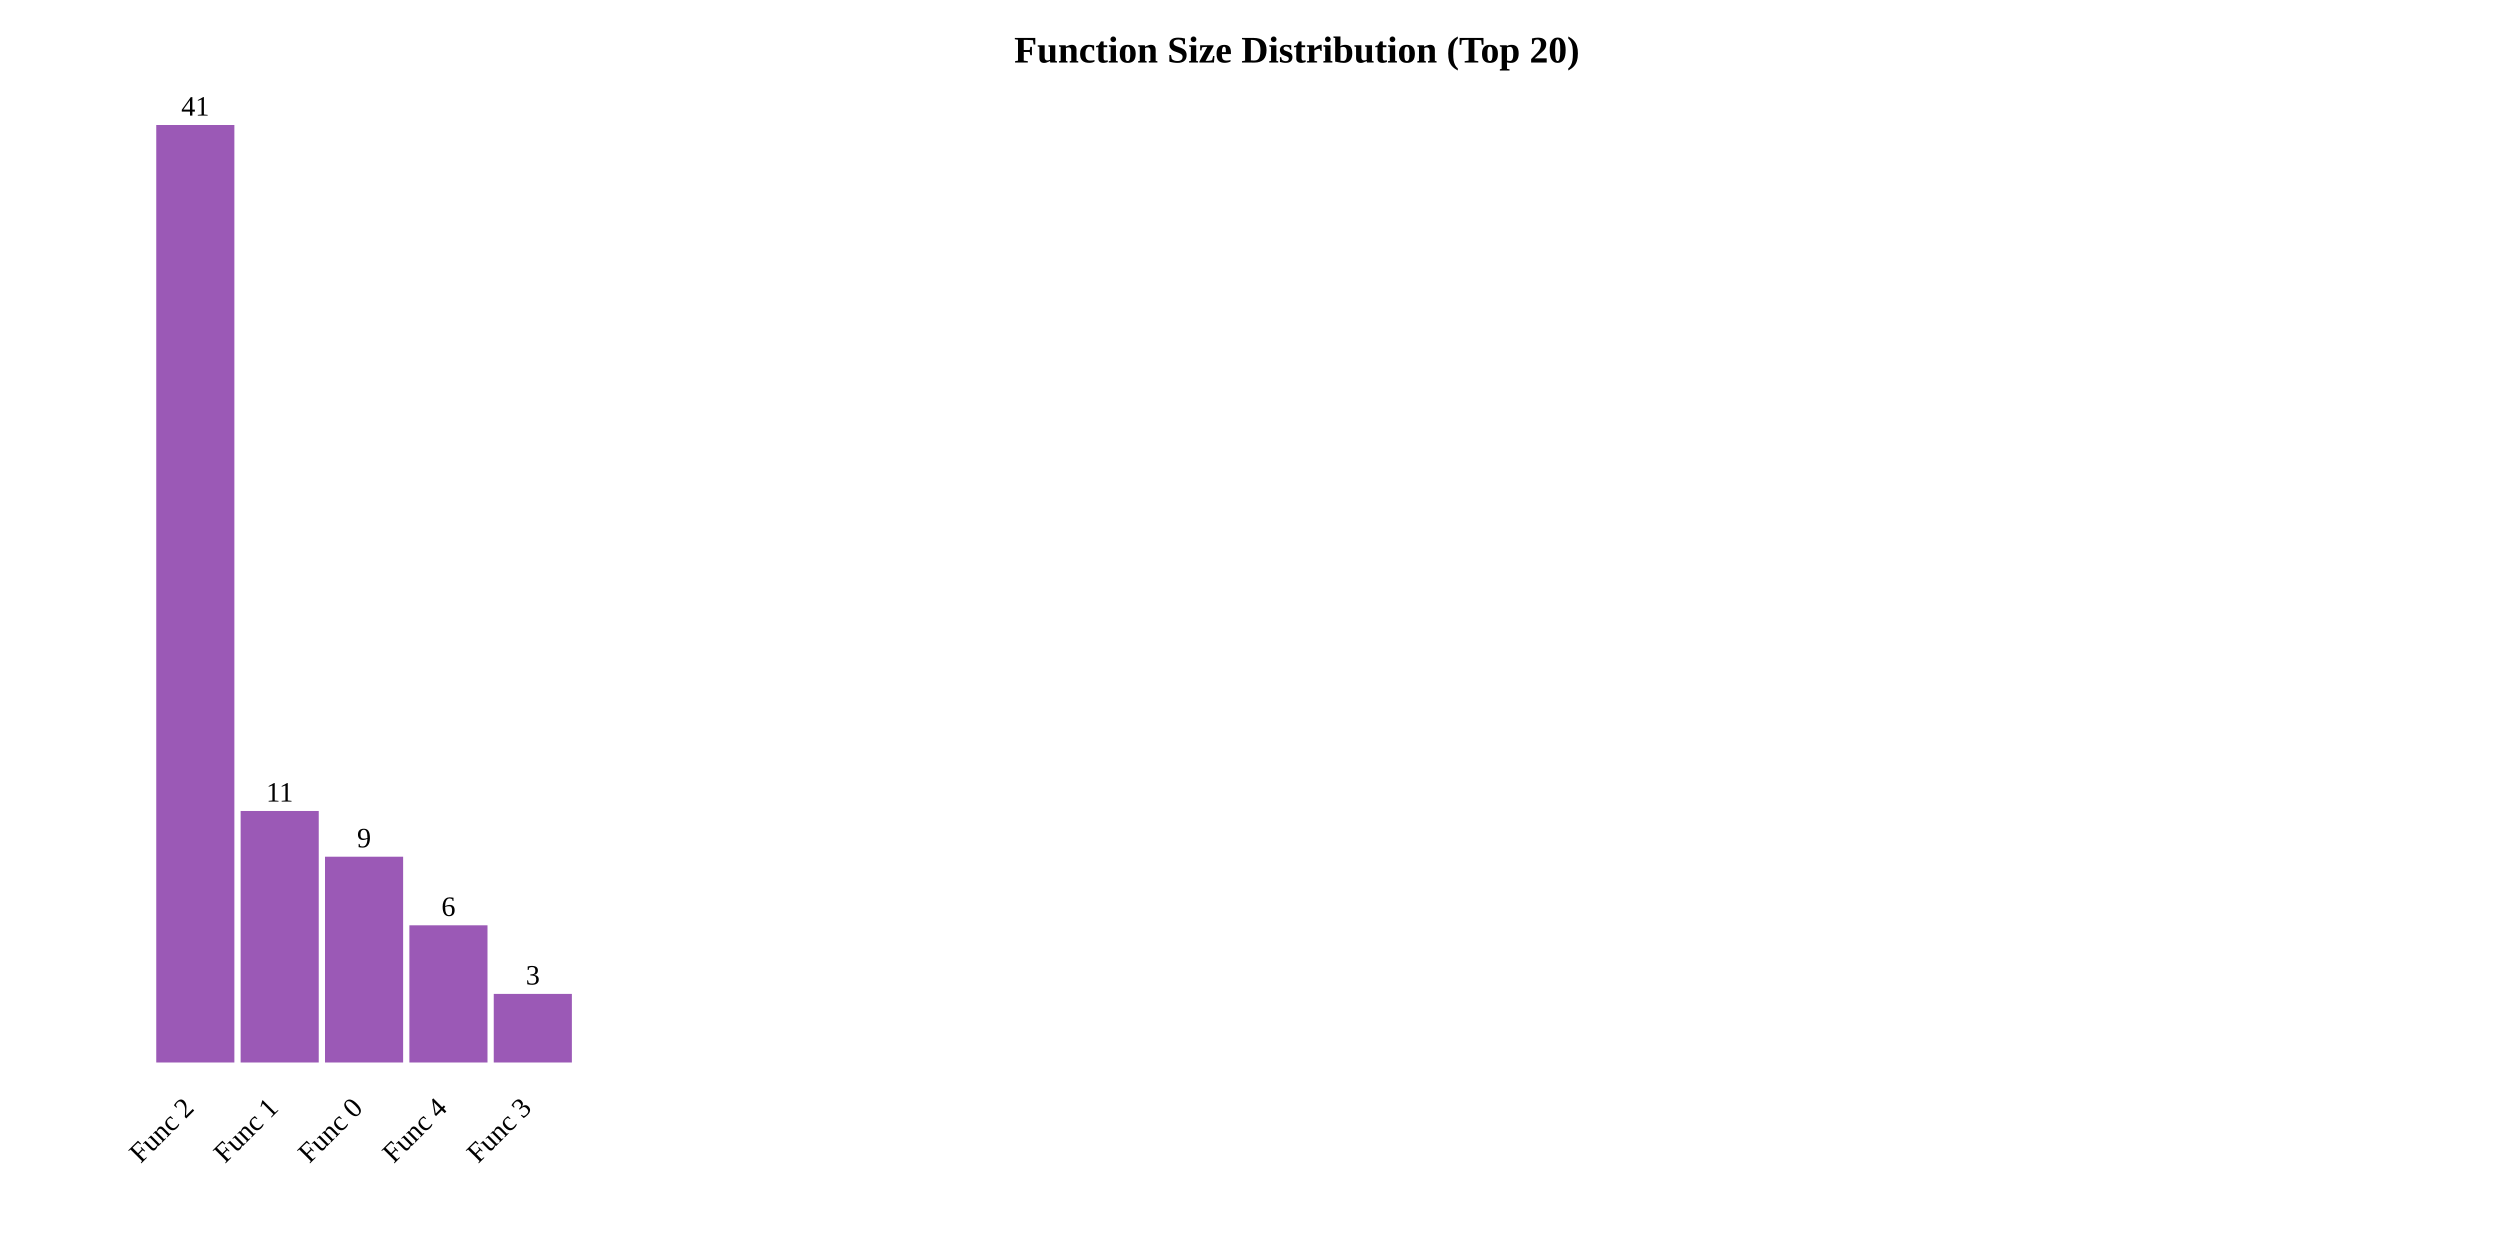
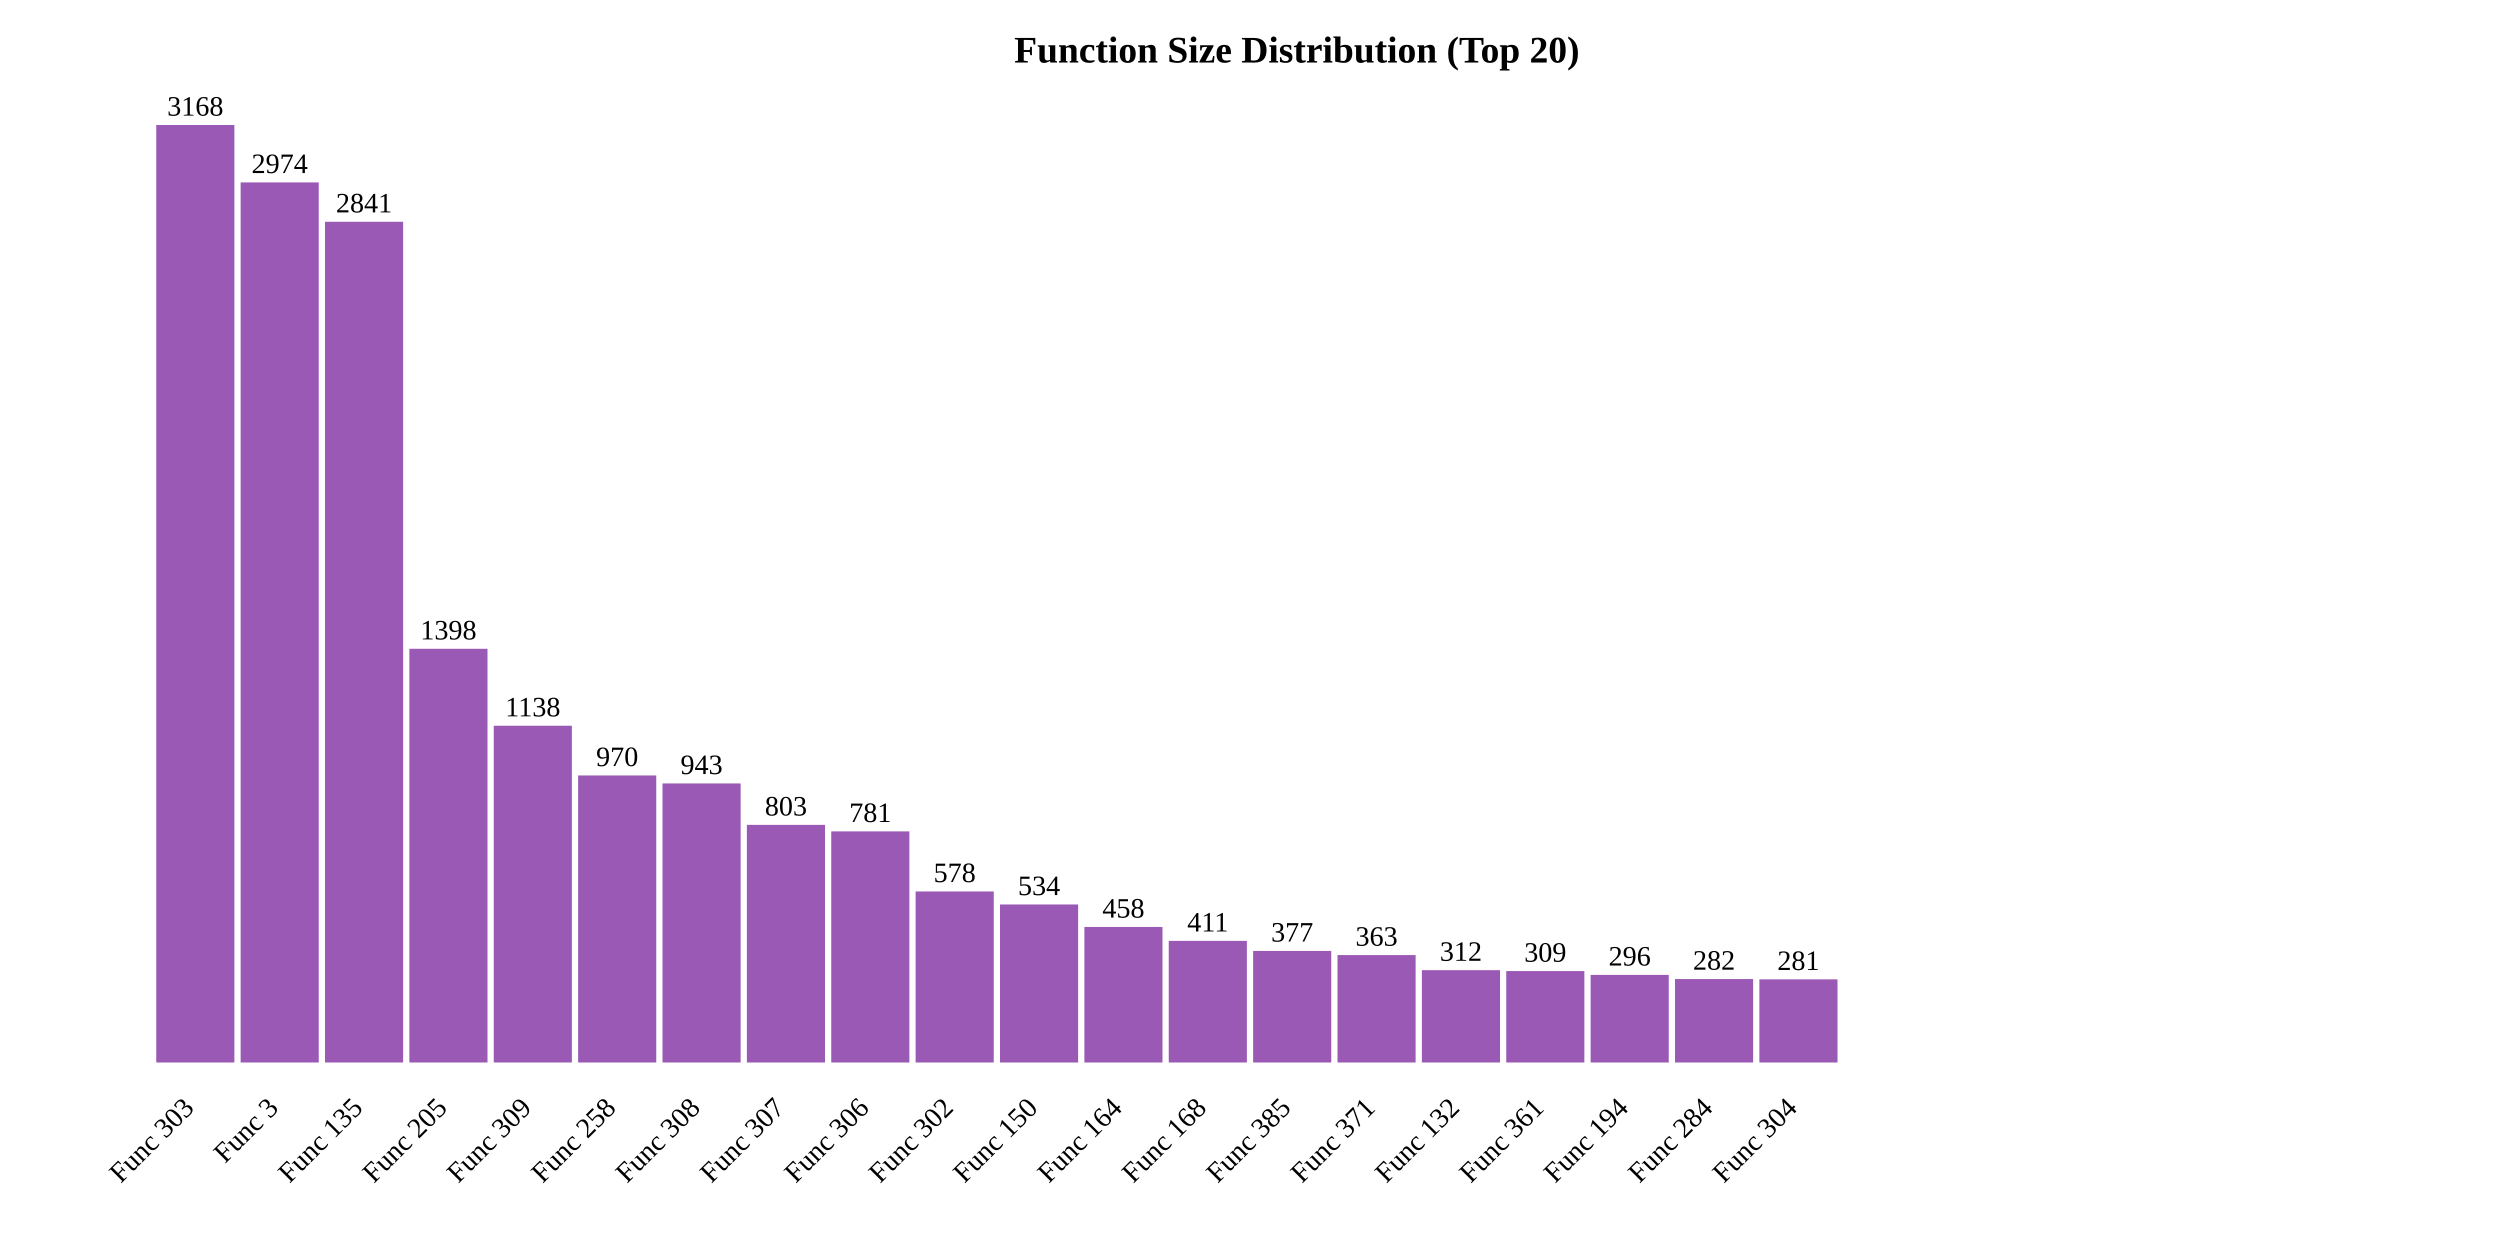
<svg xmlns="http://www.w3.org/2000/svg" viewBox="0 0 800 400">
  <style>
      .bar { fill: #9b59b6; }
      .axis { font-size: 9px; }
    </style>
  <rect class="bar" x="50" y="40" width="25" height="300" />
  <text class="axis" x="62.5" y="355" text-anchor="end" transform="rotate(-45, 62.5, 355)">
-         Func 2
+         Func 303
      </text>
  <text class="axis" x="62.5" y="37" text-anchor="middle" font-size="8">
-         41
+         3168
      </text>
-   <rect class="bar" x="77" y="259.512" width="25" height="80.488" />
+   <rect class="bar" x="77" y="58.371" width="25" height="281.629" />
  <text class="axis" x="89.5" y="355" text-anchor="end" transform="rotate(-45, 89.5, 355)">
-         Func 1
-       </text>
-   <text class="axis" x="89.5" y="256.512" text-anchor="middle" font-size="8">
-         11
-       </text>
-   <rect class="bar" x="104" y="274.146" width="25" height="65.854" />
-   <text class="axis" x="116.5" y="355" text-anchor="end" transform="rotate(-45, 116.5, 355)">
-         Func 0
-       </text>
-   <text class="axis" x="116.5" y="271.146" text-anchor="middle" font-size="8">
-         9
-       </text>
-   <rect class="bar" x="131" y="296.098" width="25" height="43.902" />
-   <text class="axis" x="143.5" y="355" text-anchor="end" transform="rotate(-45, 143.5, 355)">
-         Func 4
-       </text>
-   <text class="axis" x="143.5" y="293.098" text-anchor="middle" font-size="8">
-         6
-       </text>
-   <rect class="bar" x="158" y="318.049" width="25" height="21.951" />
-   <text class="axis" x="170.5" y="355" text-anchor="end" transform="rotate(-45, 170.5, 355)">
        Func 3
      </text>
-   <text class="axis" x="170.5" y="315.049" text-anchor="middle" font-size="8">
-         3
+   <text class="axis" x="89.5" y="55.371" text-anchor="middle" font-size="8">
+         2974
+       </text>
+   <rect class="bar" x="104" y="70.966" width="25" height="269.034" />
+   <text class="axis" x="116.5" y="355" text-anchor="end" transform="rotate(-45, 116.5, 355)">
+         Func 135
+       </text>
+   <text class="axis" x="116.5" y="67.966" text-anchor="middle" font-size="8">
+         2841
+       </text>
+   <rect class="bar" x="131" y="207.614" width="25" height="132.386" />
+   <text class="axis" x="143.5" y="355" text-anchor="end" transform="rotate(-45, 143.5, 355)">
+         Func 205
+       </text>
+   <text class="axis" x="143.5" y="204.614" text-anchor="middle" font-size="8">
+         1398
+       </text>
+   <rect class="bar" x="158" y="232.235" width="25" height="107.765" />
+   <text class="axis" x="170.5" y="355" text-anchor="end" transform="rotate(-45, 170.5, 355)">
+         Func 309
+       </text>
+   <text class="axis" x="170.5" y="229.235" text-anchor="middle" font-size="8">
+         1138
+       </text>
+   <rect class="bar" x="185" y="248.144" width="25" height="91.856" />
+   <text class="axis" x="197.5" y="355" text-anchor="end" transform="rotate(-45, 197.5, 355)">
+         Func 258
+       </text>
+   <text class="axis" x="197.5" y="245.144" text-anchor="middle" font-size="8">
+         970
+       </text>
+   <rect class="bar" x="212" y="250.701" width="25" height="89.299" />
+   <text class="axis" x="224.5" y="355" text-anchor="end" transform="rotate(-45, 224.5, 355)">
+         Func 308
+       </text>
+   <text class="axis" x="224.5" y="247.701" text-anchor="middle" font-size="8">
+         943
+       </text>
+   <rect class="bar" x="239" y="263.958" width="25" height="76.042" />
+   <text class="axis" x="251.5" y="355" text-anchor="end" transform="rotate(-45, 251.5, 355)">
+         Func 307
+       </text>
+   <text class="axis" x="251.5" y="260.958" text-anchor="middle" font-size="8">
+         803
+       </text>
+   <rect class="bar" x="266" y="266.042" width="25" height="73.958" />
+   <text class="axis" x="278.5" y="355" text-anchor="end" transform="rotate(-45, 278.5, 355)">
+         Func 306
+       </text>
+   <text class="axis" x="278.5" y="263.042" text-anchor="middle" font-size="8">
+         781
+       </text>
+   <rect class="bar" x="293" y="285.265" width="25" height="54.735" />
+   <text class="axis" x="305.5" y="355" text-anchor="end" transform="rotate(-45, 305.5, 355)">
+         Func 302
+       </text>
+   <text class="axis" x="305.5" y="282.265" text-anchor="middle" font-size="8">
+         578
+       </text>
+   <rect class="bar" x="320" y="289.432" width="25" height="50.568" />
+   <text class="axis" x="332.5" y="355" text-anchor="end" transform="rotate(-45, 332.5, 355)">
+         Func 150
+       </text>
+   <text class="axis" x="332.5" y="286.432" text-anchor="middle" font-size="8">
+         534
+       </text>
+   <rect class="bar" x="347" y="296.629" width="25" height="43.371" />
+   <text class="axis" x="359.5" y="355" text-anchor="end" transform="rotate(-45, 359.5, 355)">
+         Func 164
+       </text>
+   <text class="axis" x="359.5" y="293.629" text-anchor="middle" font-size="8">
+         458
+       </text>
+   <rect class="bar" x="374" y="301.08" width="25" height="38.92" />
+   <text class="axis" x="386.5" y="355" text-anchor="end" transform="rotate(-45, 386.5, 355)">
+         Func 168
+       </text>
+   <text class="axis" x="386.5" y="298.08" text-anchor="middle" font-size="8">
+         411
+       </text>
+   <rect class="bar" x="401" y="304.299" width="25" height="35.701" />
+   <text class="axis" x="413.5" y="355" text-anchor="end" transform="rotate(-45, 413.5, 355)">
+         Func 385
+       </text>
+   <text class="axis" x="413.5" y="301.299" text-anchor="middle" font-size="8">
+         377
+       </text>
+   <rect class="bar" x="428" y="305.625" width="25" height="34.375" />
+   <text class="axis" x="440.5" y="355" text-anchor="end" transform="rotate(-45, 440.5, 355)">
+         Func 371
+       </text>
+   <text class="axis" x="440.5" y="302.625" text-anchor="middle" font-size="8">
+         363
+       </text>
+   <rect class="bar" x="455" y="310.455" width="25" height="29.545" />
+   <text class="axis" x="467.5" y="355" text-anchor="end" transform="rotate(-45, 467.5, 355)">
+         Func 132
+       </text>
+   <text class="axis" x="467.5" y="307.455" text-anchor="middle" font-size="8">
+         312
+       </text>
+   <rect class="bar" x="482" y="310.739" width="25" height="29.261" />
+   <text class="axis" x="494.5" y="355" text-anchor="end" transform="rotate(-45, 494.5, 355)">
+         Func 361
+       </text>
+   <text class="axis" x="494.5" y="307.739" text-anchor="middle" font-size="8">
+         309
+       </text>
+   <rect class="bar" x="509" y="311.97" width="25" height="28.03" />
+   <text class="axis" x="521.5" y="355" text-anchor="end" transform="rotate(-45, 521.5, 355)">
+         Func 194
+       </text>
+   <text class="axis" x="521.5" y="308.97" text-anchor="middle" font-size="8">
+         296
+       </text>
+   <rect class="bar" x="536" y="313.295" width="25" height="26.705" />
+   <text class="axis" x="548.5" y="355" text-anchor="end" transform="rotate(-45, 548.5, 355)">
+         Func 284
+       </text>
+   <text class="axis" x="548.5" y="310.295" text-anchor="middle" font-size="8">
+         282
+       </text>
+   <rect class="bar" x="563" y="313.39" width="25" height="26.61" />
+   <text class="axis" x="575.5" y="355" text-anchor="end" transform="rotate(-45, 575.5, 355)">
+         Func 304
+       </text>
+   <text class="axis" x="575.5" y="310.39" text-anchor="middle" font-size="8">
+         281
      </text>
  <text x="415" y="20" text-anchor="middle" font-weight="bold">
      Function Size Distribution (Top 20)
    </text>
</svg>
